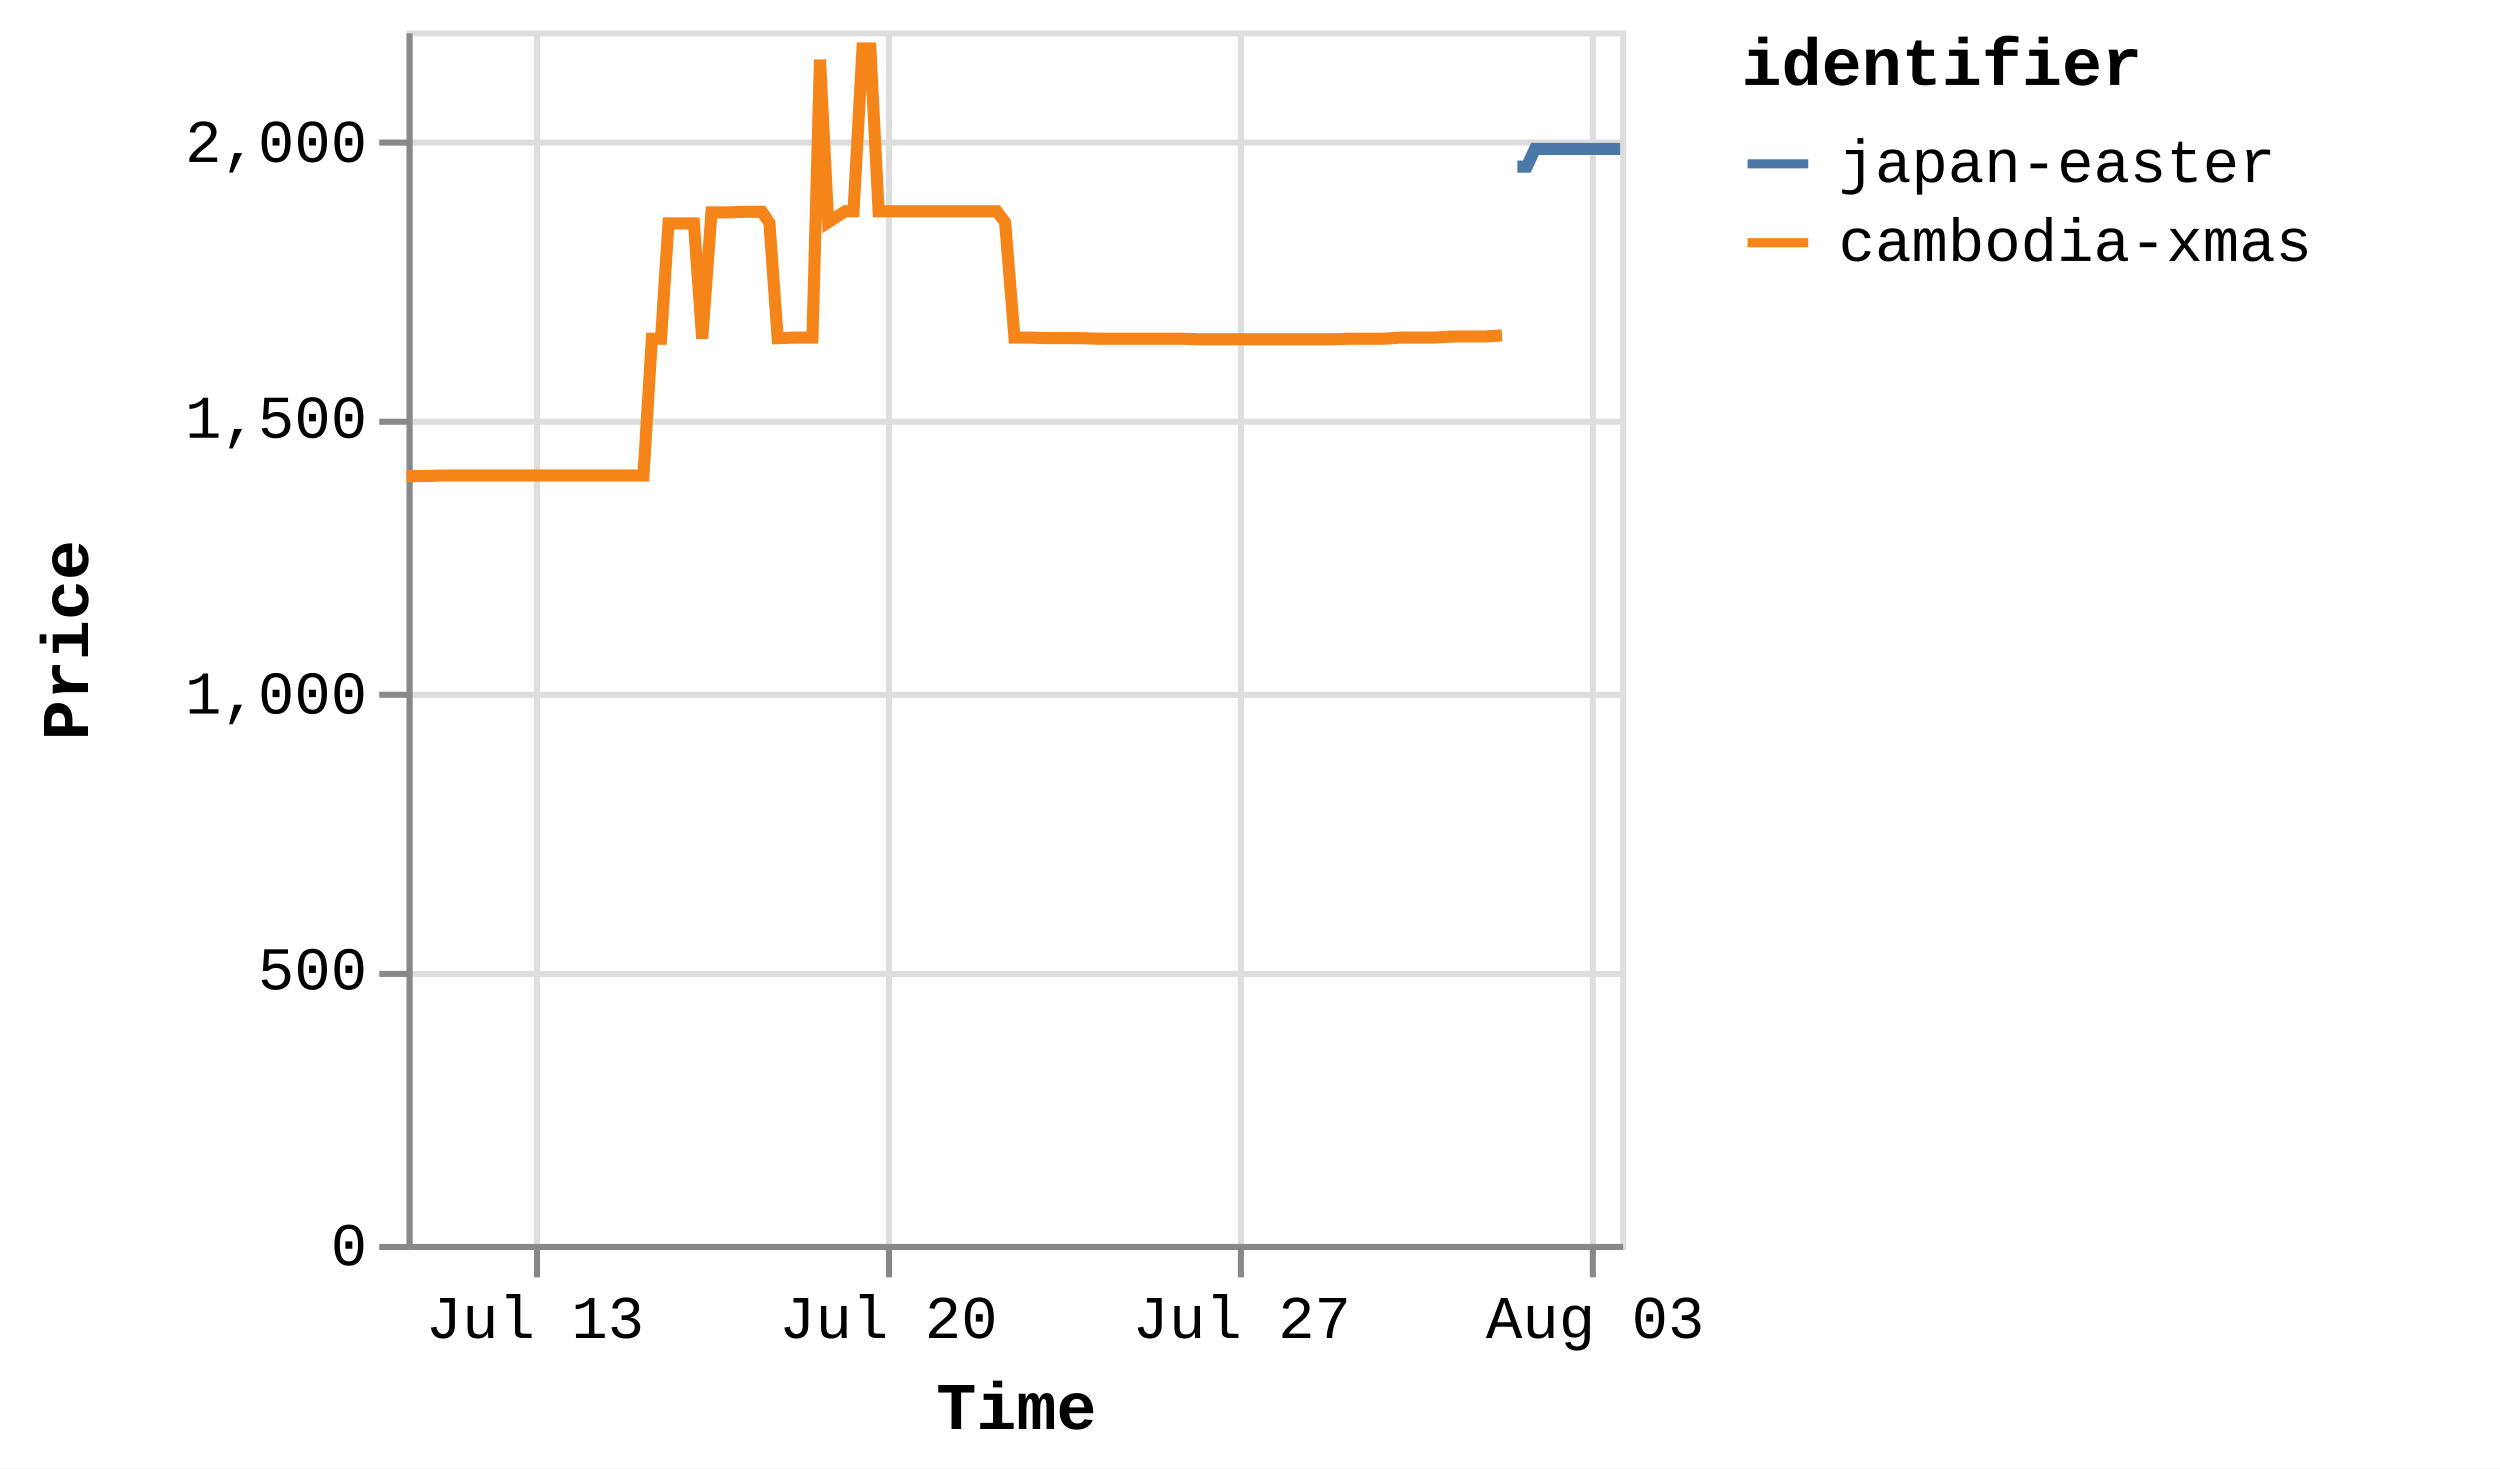
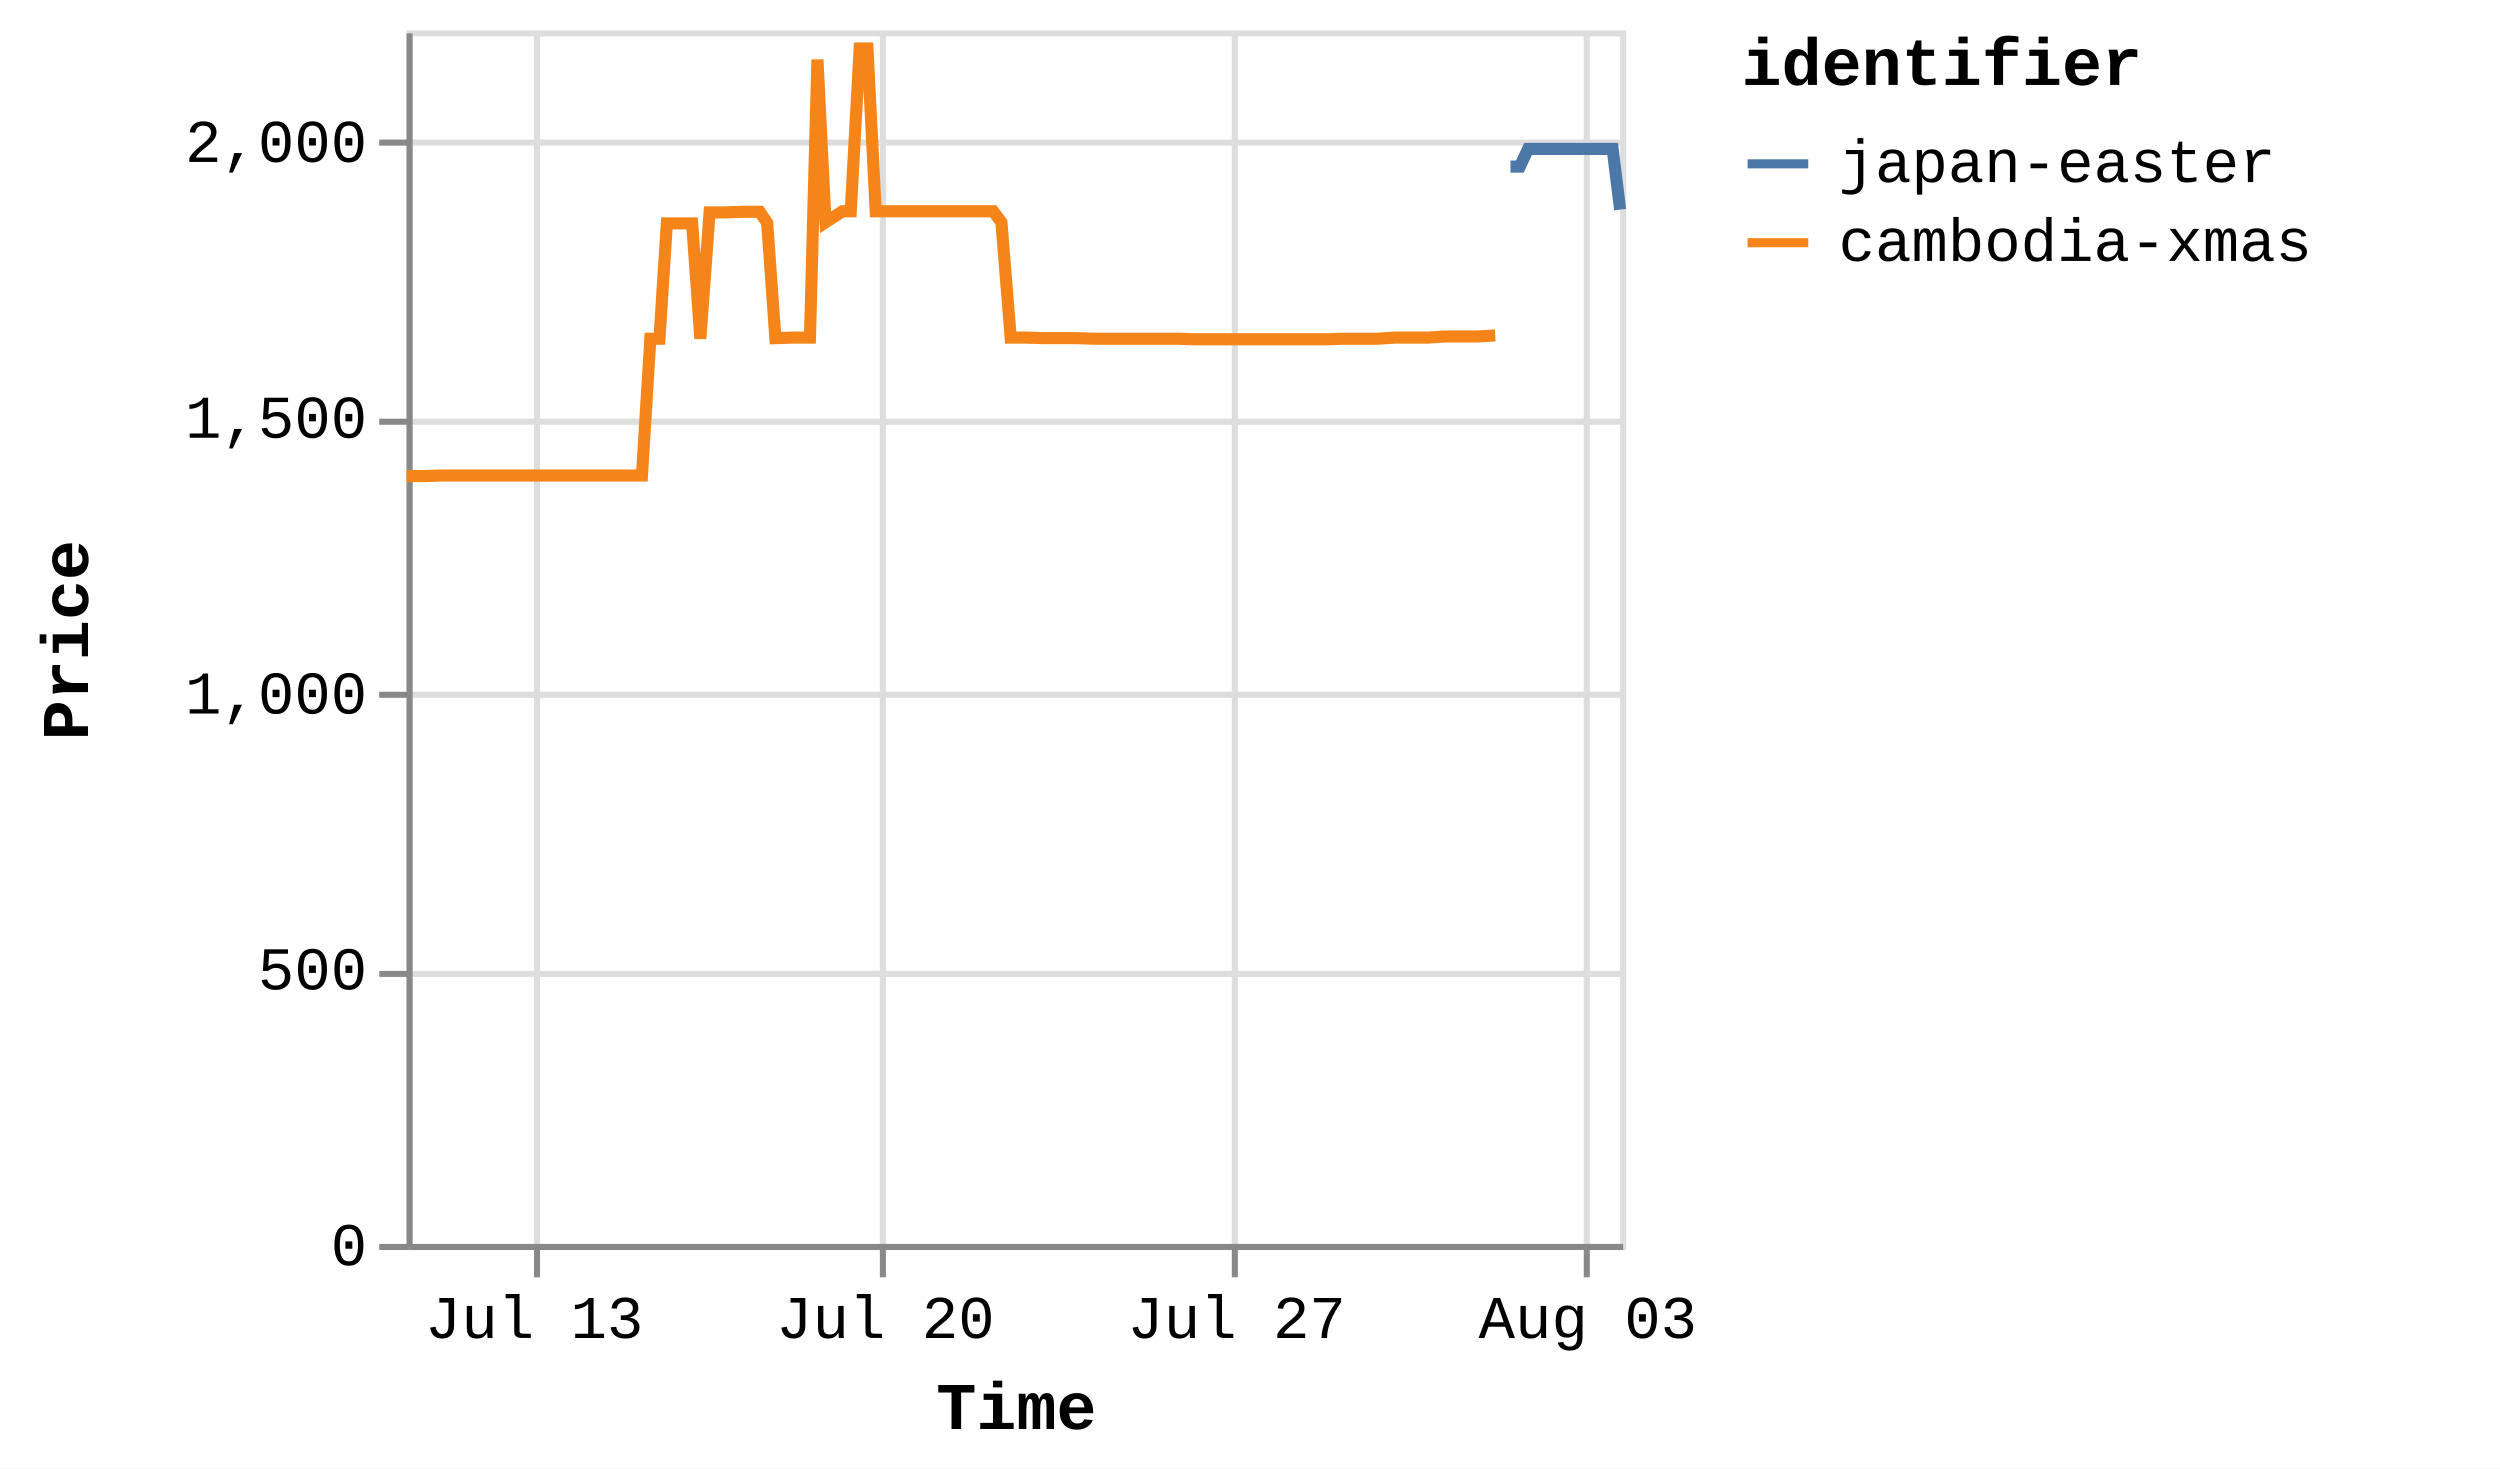
<svg xmlns="http://www.w3.org/2000/svg" version="1.1" class="marks" width="412" height="242" viewBox="0 0 412 242">
  <rect width="412" height="242" fill="white" />
  <g fill="none" stroke-miterlimit="10" transform="translate(67,5)">
    <g class="mark-group role-frame root" role="graphics-object" aria-roledescription="group mark container">
      <g transform="translate(0,0)">
        <path class="background" aria-hidden="true" d="M0.5,0.5h200v200h-200Z" stroke="#ddd" />
        <g>
          <g class="mark-group role-axis" aria-hidden="true">
            <g transform="translate(0.5,200.5)">
              <path class="background" aria-hidden="true" d="M0,0h0v0h0Z" pointer-events="none" />
              <g>
                <g class="mark-rule role-axis-grid" pointer-events="none">
                  <line transform="translate(21,-200)" x2="0" y2="200" stroke="#ddd" stroke-width="1" opacity="1" />
-                   <line transform="translate(79,-200)" x2="0" y2="200" stroke="#ddd" stroke-width="1" opacity="1" />
-                   <line transform="translate(137,-200)" x2="0" y2="200" stroke="#ddd" stroke-width="1" opacity="1" />
-                   <line transform="translate(195,-200)" x2="0" y2="200" stroke="#ddd" stroke-width="1" opacity="1" />
+                   <line transform="translate(78,-200)" x2="0" y2="200" stroke="#ddd" stroke-width="1" opacity="1" />
+                   <line transform="translate(136,-200)" x2="0" y2="200" stroke="#ddd" stroke-width="1" opacity="1" />
+                   <line transform="translate(194,-200)" x2="0" y2="200" stroke="#ddd" stroke-width="1" opacity="1" />
                </g>
              </g>
              <path class="foreground" aria-hidden="true" d="" pointer-events="none" display="none" />
            </g>
          </g>
          <g class="mark-group role-axis" aria-hidden="true">
            <g transform="translate(0.5,0.5)">
              <path class="background" aria-hidden="true" d="M0,0h0v0h0Z" pointer-events="none" />
              <g>
                <g class="mark-rule role-axis-grid" pointer-events="none">
                  <line transform="translate(0,200)" x2="200" y2="0" stroke="#ddd" stroke-width="1" opacity="1" />
                  <line transform="translate(0,155)" x2="200" y2="0" stroke="#ddd" stroke-width="1" opacity="1" />
                  <line transform="translate(0,109)" x2="200" y2="0" stroke="#ddd" stroke-width="1" opacity="1" />
                  <line transform="translate(0,64)" x2="200" y2="0" stroke="#ddd" stroke-width="1" opacity="1" />
                  <line transform="translate(0,18)" x2="200" y2="0" stroke="#ddd" stroke-width="1" opacity="1" />
                </g>
              </g>
              <path class="foreground" aria-hidden="true" d="" pointer-events="none" display="none" />
            </g>
          </g>
-           <g class="mark-group role-axis" role="graphics-symbol" aria-roledescription="axis" aria-label="X-axis titled 'Time' for a time scale with values from Thursday, 10 July 2025, 12:25:32 PM to Sunday, 03 August 2025, 1:19:26 PM">
+           <g class="mark-group role-axis" role="graphics-symbol" aria-roledescription="axis" aria-label="X-axis titled 'Time' for a time scale with values from Thursday, 10 July 2025, 12:25:32 PM to Sunday, 03 August 2025, 4:54:39 PM">
            <g transform="translate(0.5,200.5)">
              <path class="background" aria-hidden="true" d="M0,0h0v0h0Z" pointer-events="none" />
              <g>
                <g class="mark-rule role-axis-tick" pointer-events="none">
                  <line transform="translate(21,0)" x2="0" y2="5" stroke="#888" stroke-width="1" opacity="1" />
-                   <line transform="translate(79,0)" x2="0" y2="5" stroke="#888" stroke-width="1" opacity="1" />
-                   <line transform="translate(137,0)" x2="0" y2="5" stroke="#888" stroke-width="1" opacity="1" />
-                   <line transform="translate(195,0)" x2="0" y2="5" stroke="#888" stroke-width="1" opacity="1" />
+                   <line transform="translate(78,0)" x2="0" y2="5" stroke="#888" stroke-width="1" opacity="1" />
+                   <line transform="translate(136,0)" x2="0" y2="5" stroke="#888" stroke-width="1" opacity="1" />
+                   <line transform="translate(194,0)" x2="0" y2="5" stroke="#888" stroke-width="1" opacity="1" />
                </g>
                <g class="mark-text role-axis-label" pointer-events="none">
-                   <text text-anchor="middle" transform="translate(20.65327,15)" font-family="Liberation Mono" font-size="10px" fill="#000" opacity="1">Jul 13</text>
-                   <text text-anchor="middle" transform="translate(78.89578,15)" font-family="Liberation Mono" font-size="10px" fill="#000" opacity="1">Jul 20</text>
-                   <text text-anchor="middle" transform="translate(137.1383,15)" font-family="Liberation Mono" font-size="10px" fill="#000" opacity="1">Jul 27</text>
-                   <text text-anchor="middle" transform="translate(195.3808,15)" font-family="Liberation Mono" font-size="10px" fill="#000" opacity="1">Aug 03</text>
+                   <text text-anchor="middle" transform="translate(20.52565,15)" font-family="Liberation Mono" font-size="10px" fill="#000" opacity="1">Jul 13</text>
+                   <text text-anchor="middle" transform="translate(78.40827,15)" font-family="Liberation Mono" font-size="10px" fill="#000" opacity="1">Jul 20</text>
+                   <text text-anchor="middle" transform="translate(136.2909,15)" font-family="Liberation Mono" font-size="10px" fill="#000" opacity="1">Jul 27</text>
+                   <text text-anchor="middle" transform="translate(194.1735,15)" font-family="Liberation Mono" font-size="10px" fill="#000" opacity="1">Aug 03</text>
                </g>
                <g class="mark-rule role-axis-domain" pointer-events="none">
                  <line transform="translate(0,0)" x2="200" y2="0" stroke="#888" stroke-width="1" opacity="1" />
                </g>
                <g class="mark-text role-axis-title" pointer-events="none">
                  <text text-anchor="middle" transform="translate(100,30)" font-family="Liberation Mono" font-size="11px" font-weight="bold" fill="#000" opacity="1">Time</text>
                </g>
              </g>
              <path class="foreground" aria-hidden="true" d="" pointer-events="none" display="none" />
            </g>
          </g>
          <g class="mark-group role-axis" role="graphics-symbol" aria-roledescription="axis" aria-label="Y-axis titled 'Price' for a linear scale with values from 0 to 2,200">
            <g transform="translate(0.5,0.5)">
              <path class="background" aria-hidden="true" d="M0,0h0v0h0Z" pointer-events="none" />
              <g>
                <g class="mark-rule role-axis-tick" pointer-events="none">
                  <line transform="translate(0,200)" x2="-5" y2="0" stroke="#888" stroke-width="1" opacity="1" />
                  <line transform="translate(0,155)" x2="-5" y2="0" stroke="#888" stroke-width="1" opacity="1" />
                  <line transform="translate(0,109)" x2="-5" y2="0" stroke="#888" stroke-width="1" opacity="1" />
                  <line transform="translate(0,64)" x2="-5" y2="0" stroke="#888" stroke-width="1" opacity="1" />
                  <line transform="translate(0,18)" x2="-5" y2="0" stroke="#888" stroke-width="1" opacity="1" />
                </g>
                <g class="mark-text role-axis-label" pointer-events="none">
                  <text text-anchor="end" transform="translate(-7,203)" font-family="Liberation Mono" font-size="10px" fill="#000" opacity="1">0</text>
                  <text text-anchor="end" transform="translate(-7,157.5455)" font-family="Liberation Mono" font-size="10px" fill="#000" opacity="1">500</text>
                  <text text-anchor="end" transform="translate(-7,112.0909)" font-family="Liberation Mono" font-size="10px" fill="#000" opacity="1">1,000</text>
                  <text text-anchor="end" transform="translate(-7,66.63636)" font-family="Liberation Mono" font-size="10px" fill="#000" opacity="1">1,500</text>
                  <text text-anchor="end" transform="translate(-7,21.18182)" font-family="Liberation Mono" font-size="10px" fill="#000" opacity="1">2,000</text>
                </g>
                <g class="mark-rule role-axis-domain" pointer-events="none">
                  <line transform="translate(0,200)" x2="0" y2="-200" stroke="#888" stroke-width="1" opacity="1" />
                </g>
                <g class="mark-text role-axis-title" pointer-events="none">
                  <text text-anchor="middle" transform="translate(-51,100) rotate(-90) translate(0,-2)" font-family="Liberation Mono" font-size="11px" font-weight="bold" fill="#000" opacity="1">Price</text>
                </g>
              </g>
              <path class="foreground" aria-hidden="true" d="" pointer-events="none" display="none" />
            </g>
          </g>
          <g class="mark-group role-scope pathgroup" role="graphics-object" aria-roledescription="group mark container">
            <g transform="translate(0,0)">
              <path class="background" aria-hidden="true" d="M0,0h200v200h-200Z" />
              <g>
                <g class="mark-line role-mark marks" role="graphics-object" aria-roledescription="line mark container">
-                   <path aria-label="Time: Jul 10, 2025; Price: 1392; identifier: cambodia-xmas" role="graphics-symbol" aria-roledescription="line mark" d="M0,73.455L0.112,73.455L1.565,73.455L2.91,73.455L5.748,73.364L7.104,73.364L8.627,73.364L9.874,73.364L11.232,73.364L14.043,73.364L15.41,73.364L16.888,73.364L18.178,73.364L19.542,73.364L22.382,73.364L23.731,73.364L25.212,73.364L26.501,73.364L27.861,73.364L30.722,73.364L32.092,73.364L33.608,73.364L34.843,73.364L36.197,73.364L39.04,73.364L40.429,50.818L41.939,50.818L43.166,31.818L44.52,31.818L47.36,31.818L48.719,50.818L50.253,30L51.491,30L52.843,30L55.68,29.909L57.036,29.909L58.573,29.909L59.801,31.727L61.159,50.727L64.005,50.636L65.359,50.636L66.893,50.636L68.135,4.818L69.477,31.636L72.289,29.818L73.658,29.818L75.138,3L76.433,3L77.794,29.818L80.648,29.818L81.976,29.818L83.498,29.818L84.748,29.818L86.114,29.818L88.975,29.818L90.336,29.818L91.862,29.818L93.094,29.818L94.443,29.818L97.282,29.818L98.644,31.636L100.182,50.636L101.413,50.636L102.762,50.636L105.614,50.727L106.966,50.727L108.504,50.727L109.739,50.727L111.085,50.727L113.924,50.818L115.285,50.818L116.819,50.818L118.045,50.818L119.403,50.818L122.251,50.818L123.597,50.818L125.133,50.818L126.365,50.818L127.724,50.818L130.559,50.909L131.901,50.909L133.385,50.909L134.676,50.909L136.034,50.909L138.896,50.909L140.22,50.909L141.745,50.909L142.994,50.909L144.358,50.909L147.227,50.909L148.573,50.909L150.111,50.909L151.343,50.909L152.695,50.909L155.551,50.818L156.893,50.818L158.438,50.818L159.666,50.818L161.01,50.818L163.867,50.636L165.214,50.636L166.754,50.636L167.973,50.636L169.325,50.636L172.177,50.455L173.532,50.455L175.067,50.455L176.299,50.455L177.649,50.455L180.527,50.273" stroke="#f58518" stroke-width="2" />
+                   <path aria-label="Time: Jul 10, 2025; Price: 1392; identifier: cambodia-xmas" role="graphics-symbol" aria-roledescription="line mark" d="M0,73.455L0.111,73.455L1.556,73.455L2.892,73.455L5.712,73.364L7.061,73.364L8.574,73.364L9.813,73.364L11.162,73.364L13.957,73.364L15.315,73.364L16.783,73.364L18.065,73.364L19.421,73.364L22.244,73.364L23.584,73.364L25.057,73.364L26.337,73.364L27.688,73.364L30.532,73.364L31.894,73.364L33.4,73.364L34.628,73.364L35.974,73.364L38.798,73.364L40.179,50.818L41.68,50.818L42.899,31.818L44.245,31.818L47.067,31.818L48.417,50.818L49.943,30L51.173,30L52.516,30L55.336,29.909L56.684,29.909L58.211,29.909L59.432,31.727L60.782,50.727L63.61,50.636L64.955,50.636L66.48,50.636L67.714,4.818L69.048,31.636L71.843,29.818L73.203,29.818L74.674,3L75.96,3L77.314,29.818L80.15,29.818L81.47,29.818L82.982,29.818L84.224,29.818L85.581,29.818L88.425,29.818L89.778,29.818L91.294,29.818L92.518,29.818L93.859,29.818L96.681,29.818L98.034,31.636L99.563,50.636L100.786,50.636L102.127,50.636L104.961,50.727L106.305,50.727L107.834,50.727L109.06,50.727L110.399,50.727L113.22,50.818L114.572,50.818L116.097,50.818L117.315,50.818L118.665,50.818L121.495,50.818L122.834,50.818L124.359,50.818L125.584,50.818L126.935,50.818L129.752,50.909L131.086,50.909L132.561,50.909L133.844,50.909L135.194,50.909L138.038,50.909L139.353,50.909L140.869,50.909L142.11,50.909L143.466,50.909L146.317,50.909L147.655,50.909L149.184,50.909L150.408,50.909L151.751,50.909L154.59,50.818L155.923,50.818L157.459,50.818L158.679,50.818L160.015,50.818L162.855,50.636L164.193,50.636L165.724,50.636L166.935,50.636L168.279,50.636L171.113,50.455L172.459,50.455L173.985,50.455L175.21,50.455L176.551,50.455L179.411,50.273" stroke="#f58518" stroke-width="2" />
                </g>
              </g>
              <path class="foreground" aria-hidden="true" d="" display="none" />
            </g>
            <g transform="translate(0,0)">
              <path class="background" aria-hidden="true" d="M0,0h200v200h-200Z" />
              <g>
                <g class="mark-line role-mark marks" role="graphics-object" aria-roledescription="line mark container">
-                   <path aria-label="Time: Aug 01, 2025; Price: 1953; identifier: japan-easter" role="graphics-symbol" aria-roledescription="line mark" d="M183.058,22.455L183.152,22.455L183.383,22.455L184.619,22.455L185.97,19.545L188.8,19.545L190.15,19.545L191.667,19.545L192.922,19.545L194.281,19.545L197.149,19.545L198.468,19.545L200,19.545" stroke="#4c78a8" stroke-width="2" />
+                   <path aria-label="Time: Aug 01, 2025; Price: 1953; identifier: japan-easter" role="graphics-symbol" aria-roledescription="line mark" d="M181.927,22.455L182.02,22.455L182.249,22.455L183.478,22.455L184.821,19.545L187.634,19.545L188.975,19.545L190.483,19.545L191.73,19.545L193.081,19.545L195.931,19.545L197.241,19.545L198.764,19.545L200,29.545" stroke="#4c78a8" stroke-width="2" />
                </g>
              </g>
              <path class="foreground" aria-hidden="true" d="" display="none" />
            </g>
          </g>
          <g class="mark-group role-legend" role="graphics-symbol" aria-roledescription="legend" aria-label="Symbol legend titled 'identifier' for stroke color with 2 values: japan-easter, cambodia-xmas">
            <g transform="translate(220,0)">
              <path class="background" aria-hidden="true" d="M0,0h120v40h-120Z" pointer-events="none" />
              <g>
                <g class="mark-group role-legend-entry">
                  <g transform="translate(0,16)">
                    <path class="background" aria-hidden="true" d="M0,0h0v0h0Z" pointer-events="none" />
                    <g>
                      <g class="mark-group role-scope" role="graphics-object" aria-roledescription="group mark container">
                        <g transform="translate(0,0)">
                          <path class="background" aria-hidden="true" d="M0,0h120v11h-120Z" pointer-events="none" opacity="1" />
                          <g>
                            <g class="mark-symbol role-legend-symbol" pointer-events="none">
                              <path transform="translate(6,6)" d="M-5,0L5,0" stroke="#4c78a8" stroke-width="1.5" opacity="1" />
                            </g>
                            <g class="mark-text role-legend-label" pointer-events="none">
                              <text text-anchor="start" transform="translate(16,9)" font-family="Liberation Mono" font-size="10px" fill="#000" opacity="1">japan-easter</text>
                            </g>
                          </g>
                          <path class="foreground" aria-hidden="true" d="" pointer-events="none" display="none" />
                        </g>
                        <g transform="translate(0,13)">
                          <path class="background" aria-hidden="true" d="M0,0h120v11h-120Z" pointer-events="none" opacity="1" />
                          <g>
                            <g class="mark-symbol role-legend-symbol" pointer-events="none">
                              <path transform="translate(6,6)" d="M-5,0L5,0" stroke="#f58518" stroke-width="1.5" opacity="1" />
                            </g>
                            <g class="mark-text role-legend-label" pointer-events="none">
                              <text text-anchor="start" transform="translate(16,9)" font-family="Liberation Mono" font-size="10px" fill="#000" opacity="1">cambodia-xmas</text>
                            </g>
                          </g>
                          <path class="foreground" aria-hidden="true" d="" pointer-events="none" display="none" />
                        </g>
                      </g>
                    </g>
                    <path class="foreground" aria-hidden="true" d="" pointer-events="none" display="none" />
                  </g>
                </g>
                <g class="mark-text role-legend-title" pointer-events="none">
                  <text text-anchor="start" transform="translate(0,9)" font-family="Liberation Mono" font-size="11px" font-weight="bold" fill="#000" opacity="1">identifier</text>
                </g>
              </g>
              <path class="foreground" aria-hidden="true" d="" pointer-events="none" display="none" />
            </g>
          </g>
        </g>
        <path class="foreground" aria-hidden="true" d="" display="none" />
      </g>
    </g>
  </g>
</svg>
